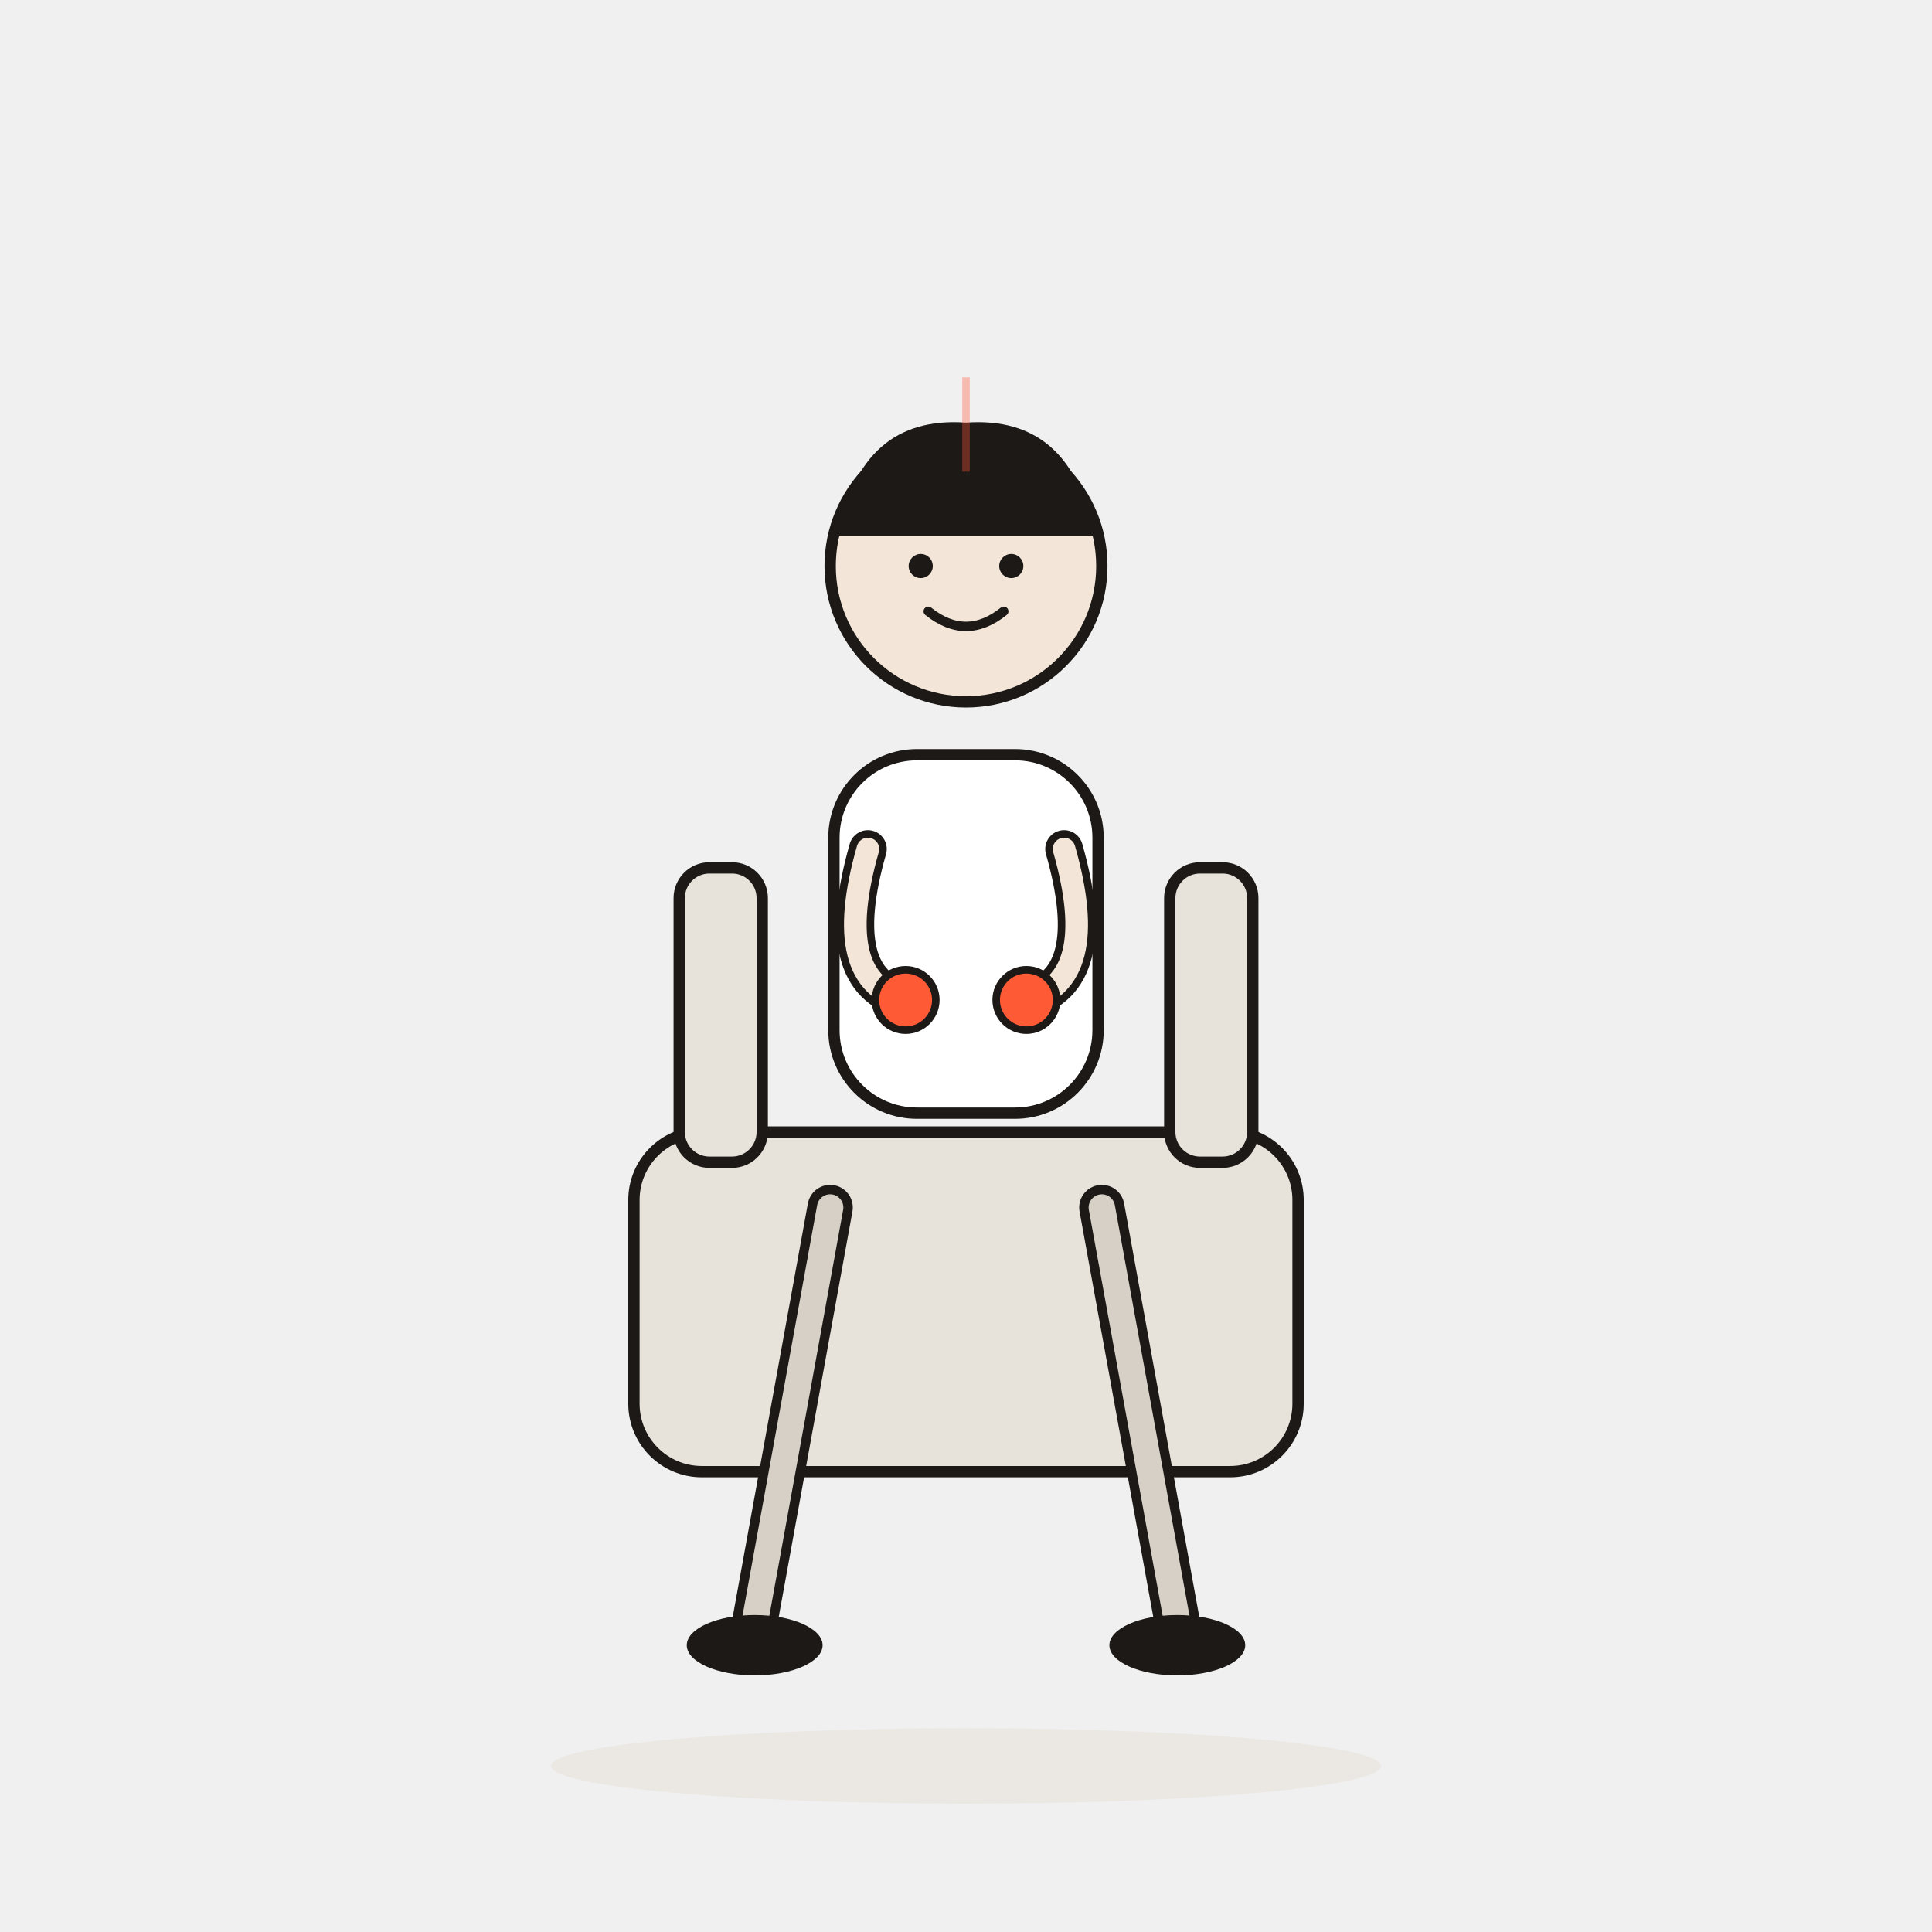
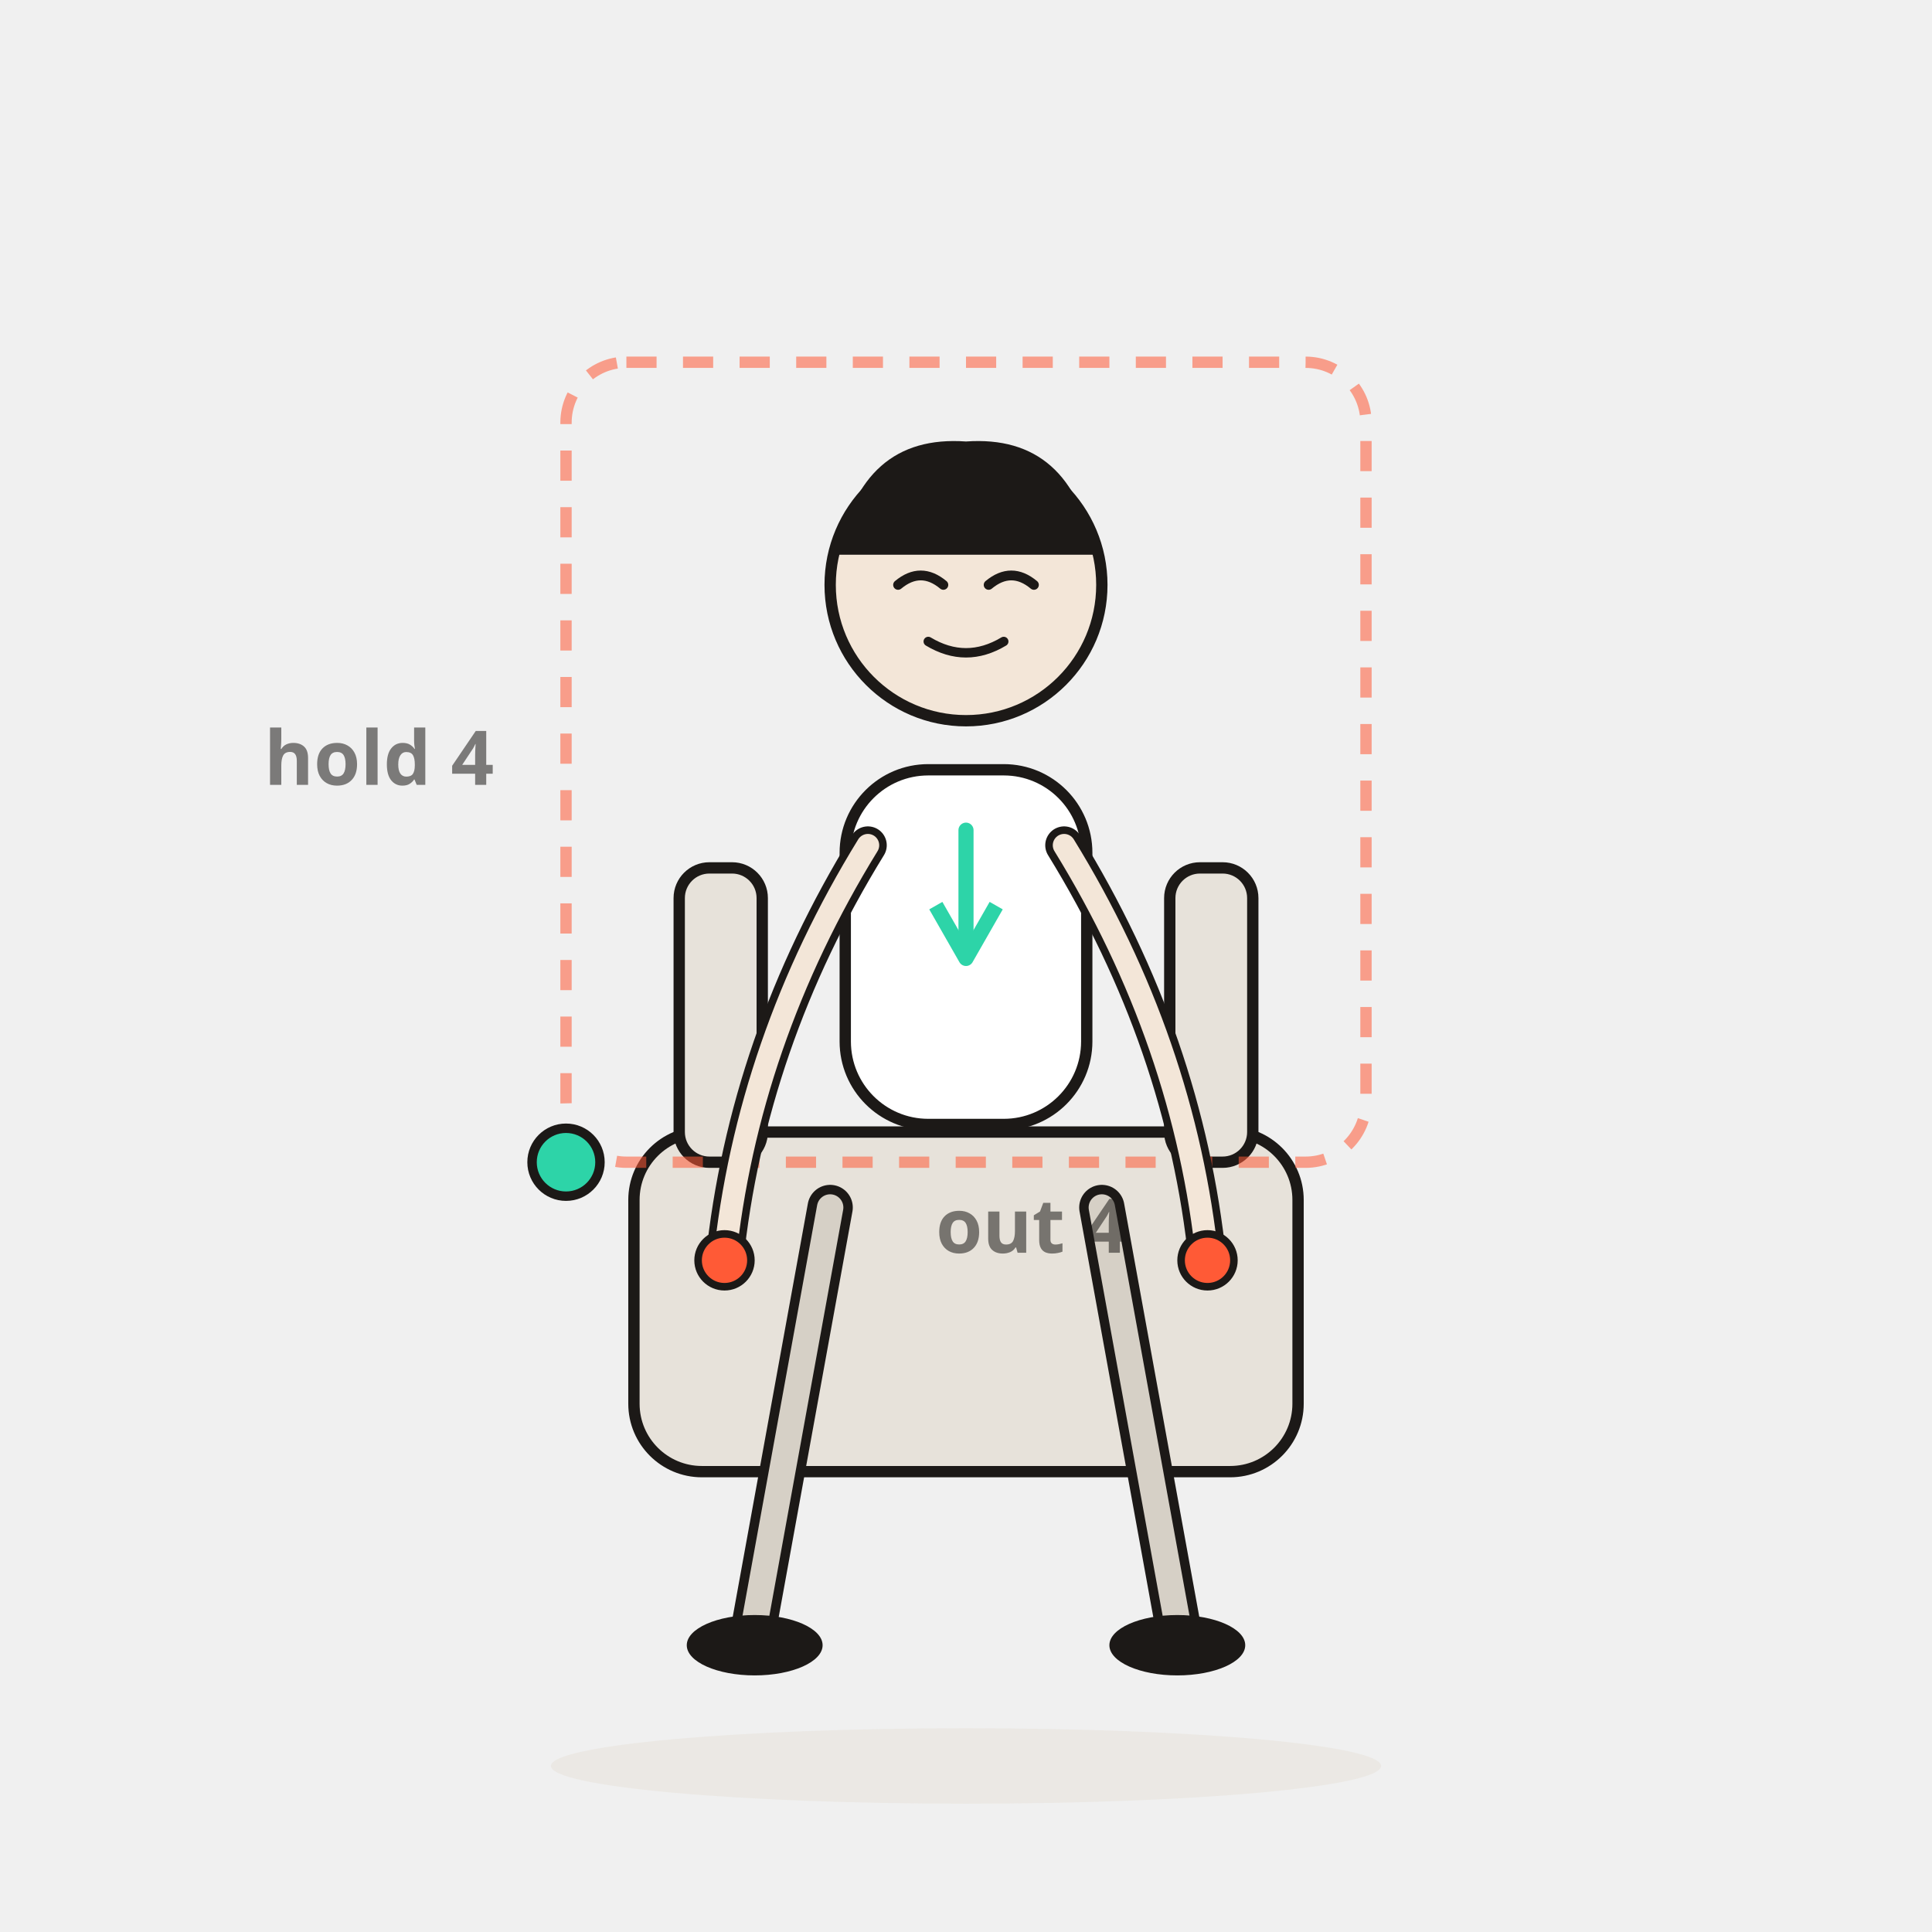
- <svg xmlns="http://www.w3.org/2000/svg" viewBox="0 0 512 512" width="512" height="512" role="img" aria-label="DeskBreak Stretch — Long exhale inhale">
+ <svg xmlns="http://www.w3.org/2000/svg" viewBox="0 0 512 512" width="512" height="512" role="img" aria-label="DeskBreak Stretch — Box breathing, breathing out for four (front)">
  <rect width="512" height="512" fill="none" />
  <ellipse cx="256" cy="468" rx="110" ry="10" fill="#E7E2DA" opacity="0.55" />
  <g id="chair">
    <rect x="168" y="300" width="176" height="90" rx="18" fill="#E7E2DA" stroke="#1C1917" stroke-width="3.0" />
    <rect x="180" y="230" width="22" height="78" rx="8" fill="#E7E2DA" stroke="#1C1917" stroke-width="3.0" />
    <rect x="310" y="230" width="22" height="78" rx="8" fill="#E7E2DA" stroke="#1C1917" stroke-width="3.0" />
  </g>
  <g id="legs">
    <path d="M220,320 L200,430" fill="none" stroke="#1C1917" stroke-width="12" stroke-linecap="round" />
    <path d="M292,320 L312,430" fill="none" stroke="#1C1917" stroke-width="12" stroke-linecap="round" />
    <path d="M220,320 L200,430" fill="none" stroke="#D6D0C6" stroke-width="7" stroke-linecap="round" />
    <path d="M292,320 L312,430" fill="none" stroke="#D6D0C6" stroke-width="7" stroke-linecap="round" />
    <ellipse cx="200" cy="436" rx="18" ry="8" fill="#1C1917" />
    <ellipse cx="312" cy="436" rx="18" ry="8" fill="#1C1917" />
  </g>
-   <g id="torso" transform="rotate(0 256 247.5)">
-     <rect x="221.0" y="200" width="70" height="95" rx="22" fill="#FFFFFF" stroke="#1C1917" stroke-width="3.0" />
+   <rect x="150" y="96" width="212" height="212" rx="16" fill="none" stroke="#FF5A36" stroke-width="3" stroke-dasharray="8 7" opacity="0.55" />
+   <circle cx="150" cy="308" r="9" fill="#2DD4A8" stroke="#1C1917" stroke-width="2.5" />
+   <text x="248" y="332" font-family="ui-sans-serif, system-ui, sans-serif" font-size="20" font-weight="700" fill="#1C1917" opacity="0.55">out 4</text>
+   <text x="70" y="208" font-family="ui-sans-serif, system-ui, sans-serif" font-size="20" font-weight="700" fill="#1C1917" opacity="0.55">hold 4</text>
+   <g id="torso">
+     <rect x="224" y="204" width="64" height="94" rx="22" fill="#FFFFFF" stroke="#1C1917" stroke-width="3.0" />
  </g>
  <g class="arm">
-     <path d="M230,225 Q220,260 240,265" fill="none" stroke="#1C1917" stroke-width="10" stroke-linecap="round" />
-     <path d="M230,225 Q220,260 240,265" fill="none" stroke="#F3E6D8" stroke-width="6" stroke-linecap="round" />
-     <circle cx="240" cy="265" r="7" fill="#FF5A36" stroke="#1C1917" stroke-width="2" />
+     <path d="M230,224 Q198,276 192,334" fill="none" stroke="#1C1917" stroke-width="10" stroke-linecap="round" />
+     <path d="M230,224 Q198,276 192,334" fill="none" stroke="#F3E6D8" stroke-width="6" stroke-linecap="round" />
+     <circle cx="192" cy="334" r="7" fill="#FF5A36" stroke="#1C1917" stroke-width="2" />
  </g>
  <g class="arm">
-     <path d="M282,225 Q292,260 272,265" fill="none" stroke="#1C1917" stroke-width="10" stroke-linecap="round" />
-     <path d="M282,225 Q292,260 272,265" fill="none" stroke="#F3E6D8" stroke-width="6" stroke-linecap="round" />
-     <circle cx="272" cy="265" r="7" fill="#FF5A36" stroke="#1C1917" stroke-width="2" />
+     <path d="M282,224 Q314,276 320,334" fill="none" stroke="#1C1917" stroke-width="10" stroke-linecap="round" />
+     <path d="M282,224 Q314,276 320,334" fill="none" stroke="#F3E6D8" stroke-width="6" stroke-linecap="round" />
+     <circle cx="320" cy="334" r="7" fill="#FF5A36" stroke="#1C1917" stroke-width="2" />
  </g>
-   <circle cx="240" cy="265" r="8" fill="#FF5A36" stroke="#1C1917" stroke-width="2" />
-   <circle cx="272" cy="265" r="8" fill="#FF5A36" stroke="#1C1917" stroke-width="2" />
-   <g id="head" transform="rotate(0 256 150)">
-     <circle cx="256" cy="150" r="36" fill="#F3E6D8" stroke="#1C1917" stroke-width="3.0" />
-     <path d="M222,142 Q228,110 256,112 Q284,110 290,142" fill="#1C1917" />
-     <circle cx="244" cy="150" r="3.2" fill="#1C1917" />
-     <circle cx="268" cy="150" r="3.2" fill="#1C1917" />
-     <path d="M246,162 Q256,170 266,162" fill="none" stroke="#1C1917" stroke-width="2.5" stroke-linecap="round" />
+   <path d="M256,220 L256,252" stroke="#2DD4A8" stroke-width="4" stroke-linecap="round" />
+   <path d="M248,240 L256,254 L264,240" fill="none" stroke="#2DD4A8" stroke-width="4" stroke-linejoin="round" />
+   <g id="head">
+     <circle cx="256" cy="155" r="36" fill="#F3E6D8" stroke="#1C1917" stroke-width="3.0" />
+     <path d="M222,147 Q228,115 256,117 Q284,115 290,147" fill="#1C1917" />
+     <path d="M238,155 Q244,150 250,155" fill="none" stroke="#1C1917" stroke-width="2.6" stroke-linecap="round" />
+     <path d="M262,155 Q268,150 274,155" fill="none" stroke="#1C1917" stroke-width="2.6" stroke-linecap="round" />
+     <path d="M246,170 Q256,176 266,170" fill="none" stroke="#1C1917" stroke-width="2.5" stroke-linecap="round" />
  </g>
-   <path d="M256,100 Q256,115 256,125" stroke="#FF5A36" stroke-width="2" opacity="0.35" />
</svg>
